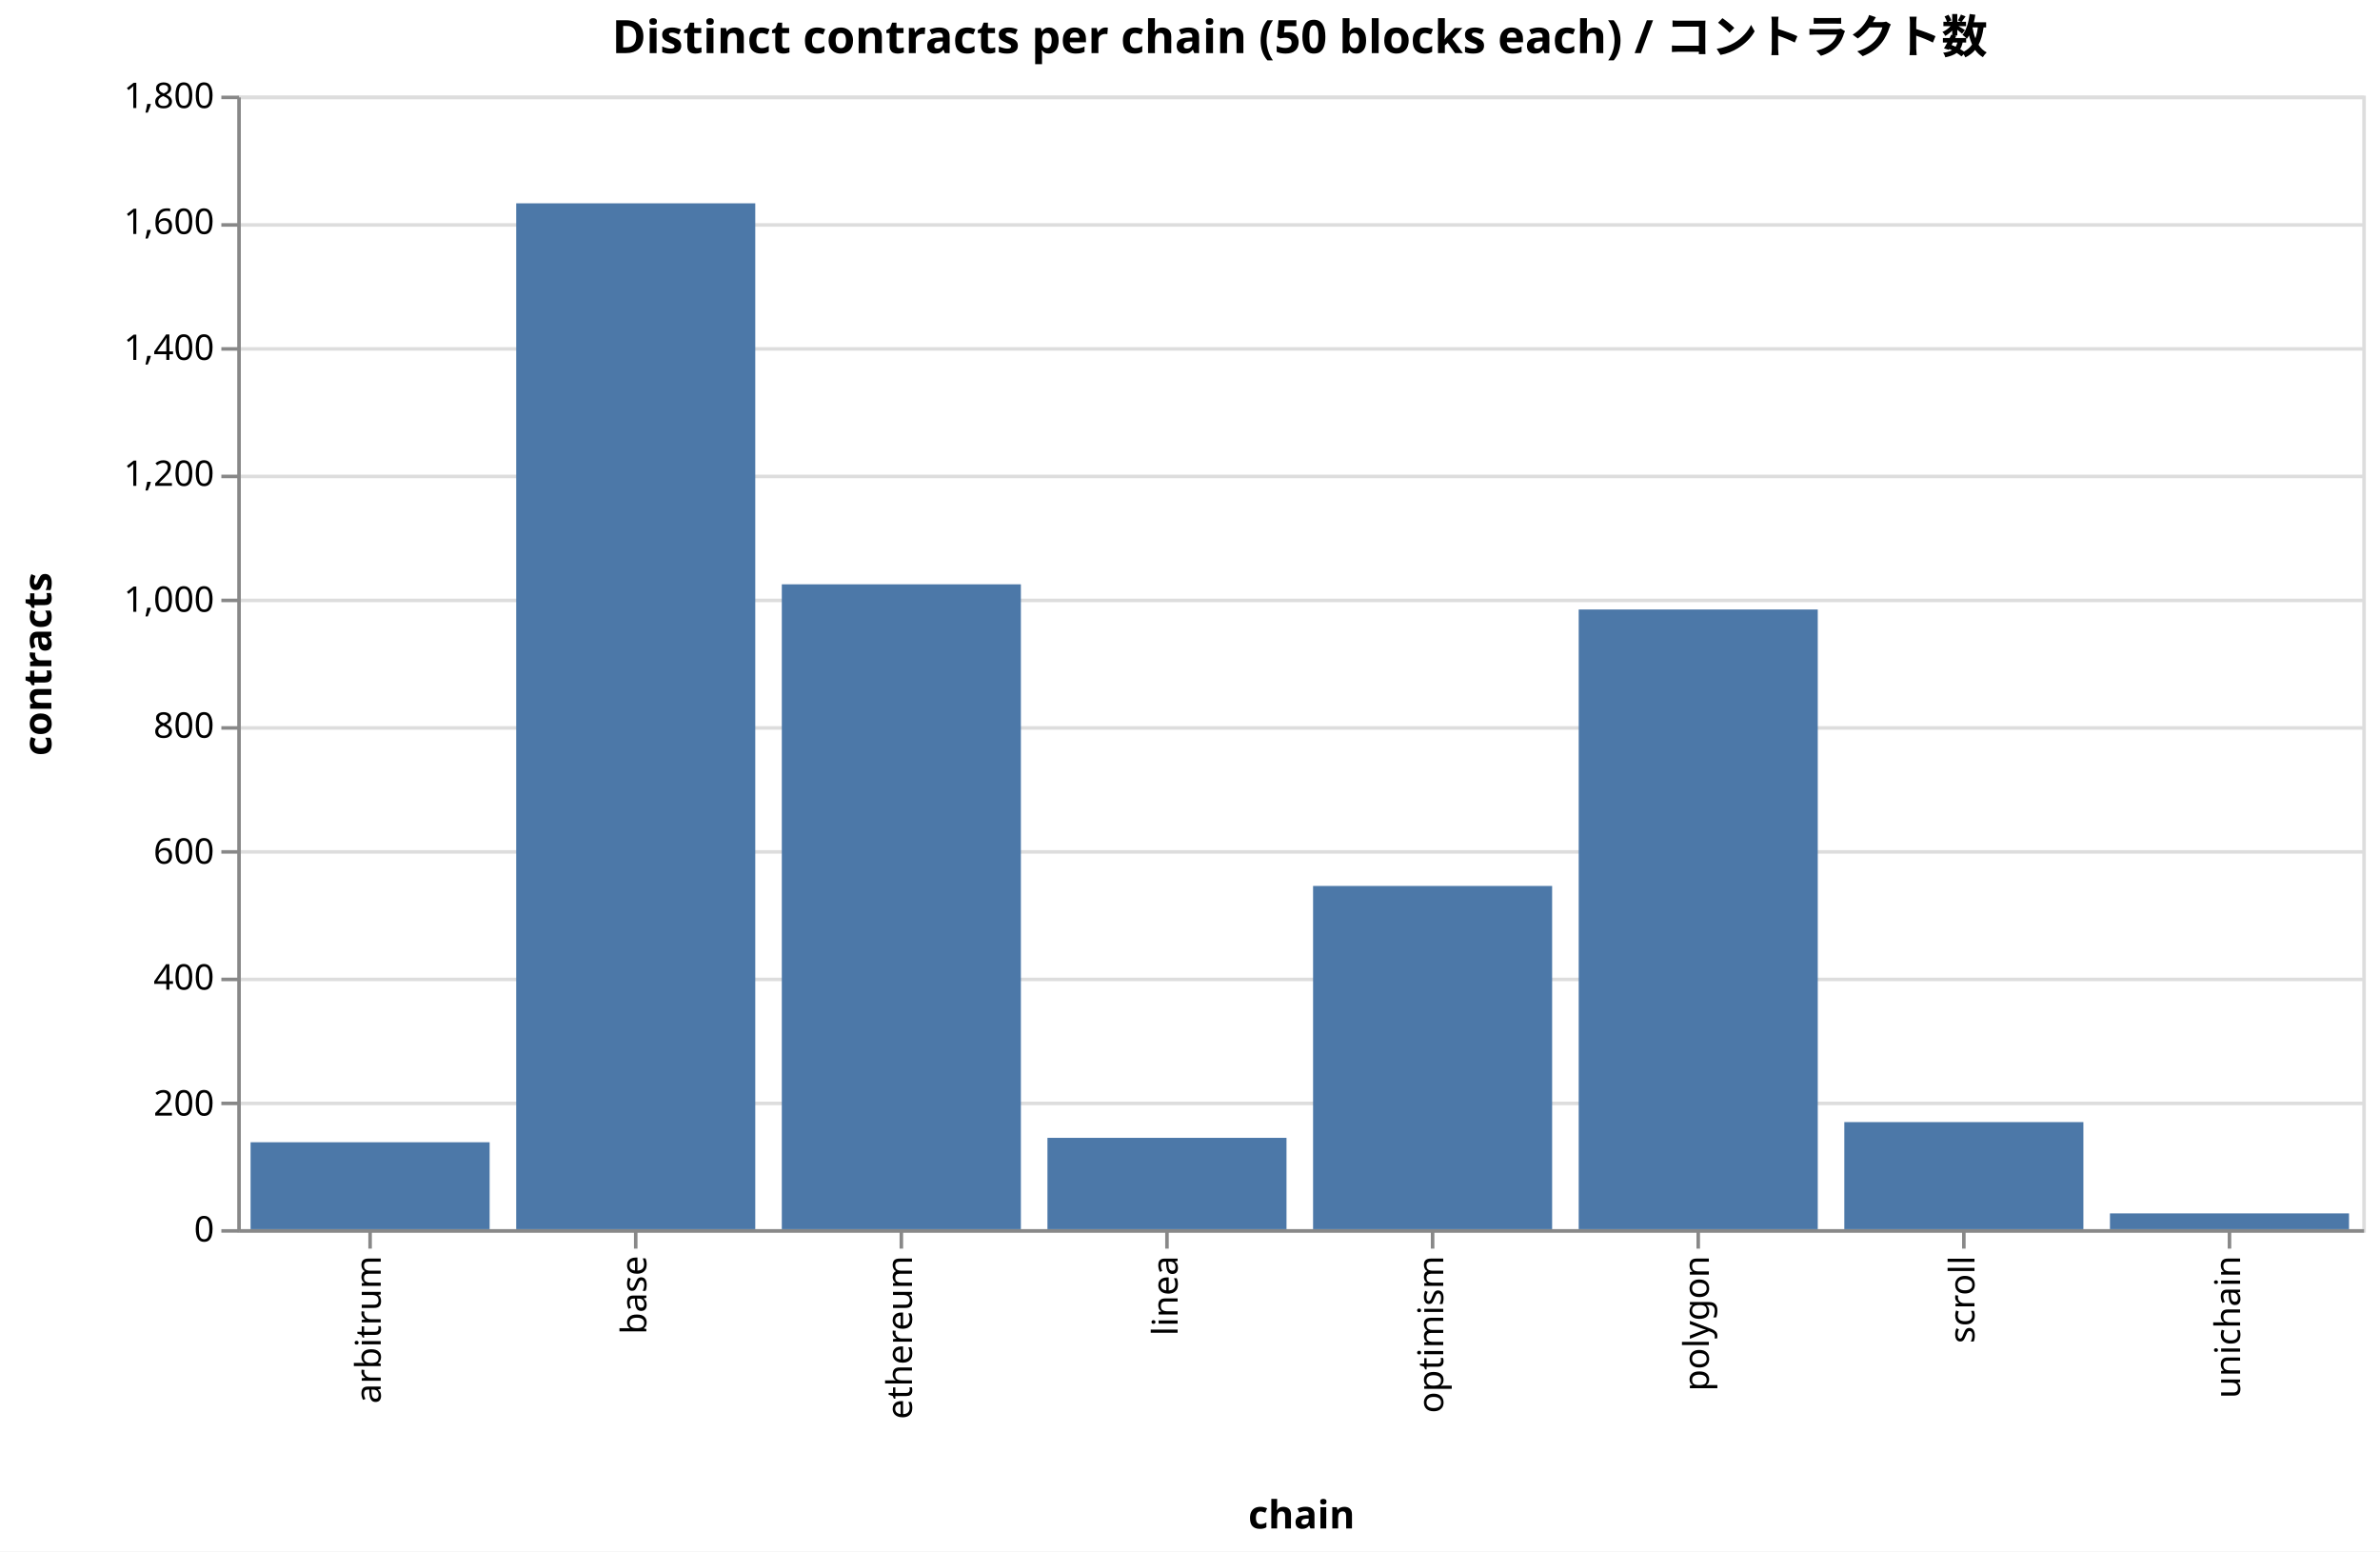
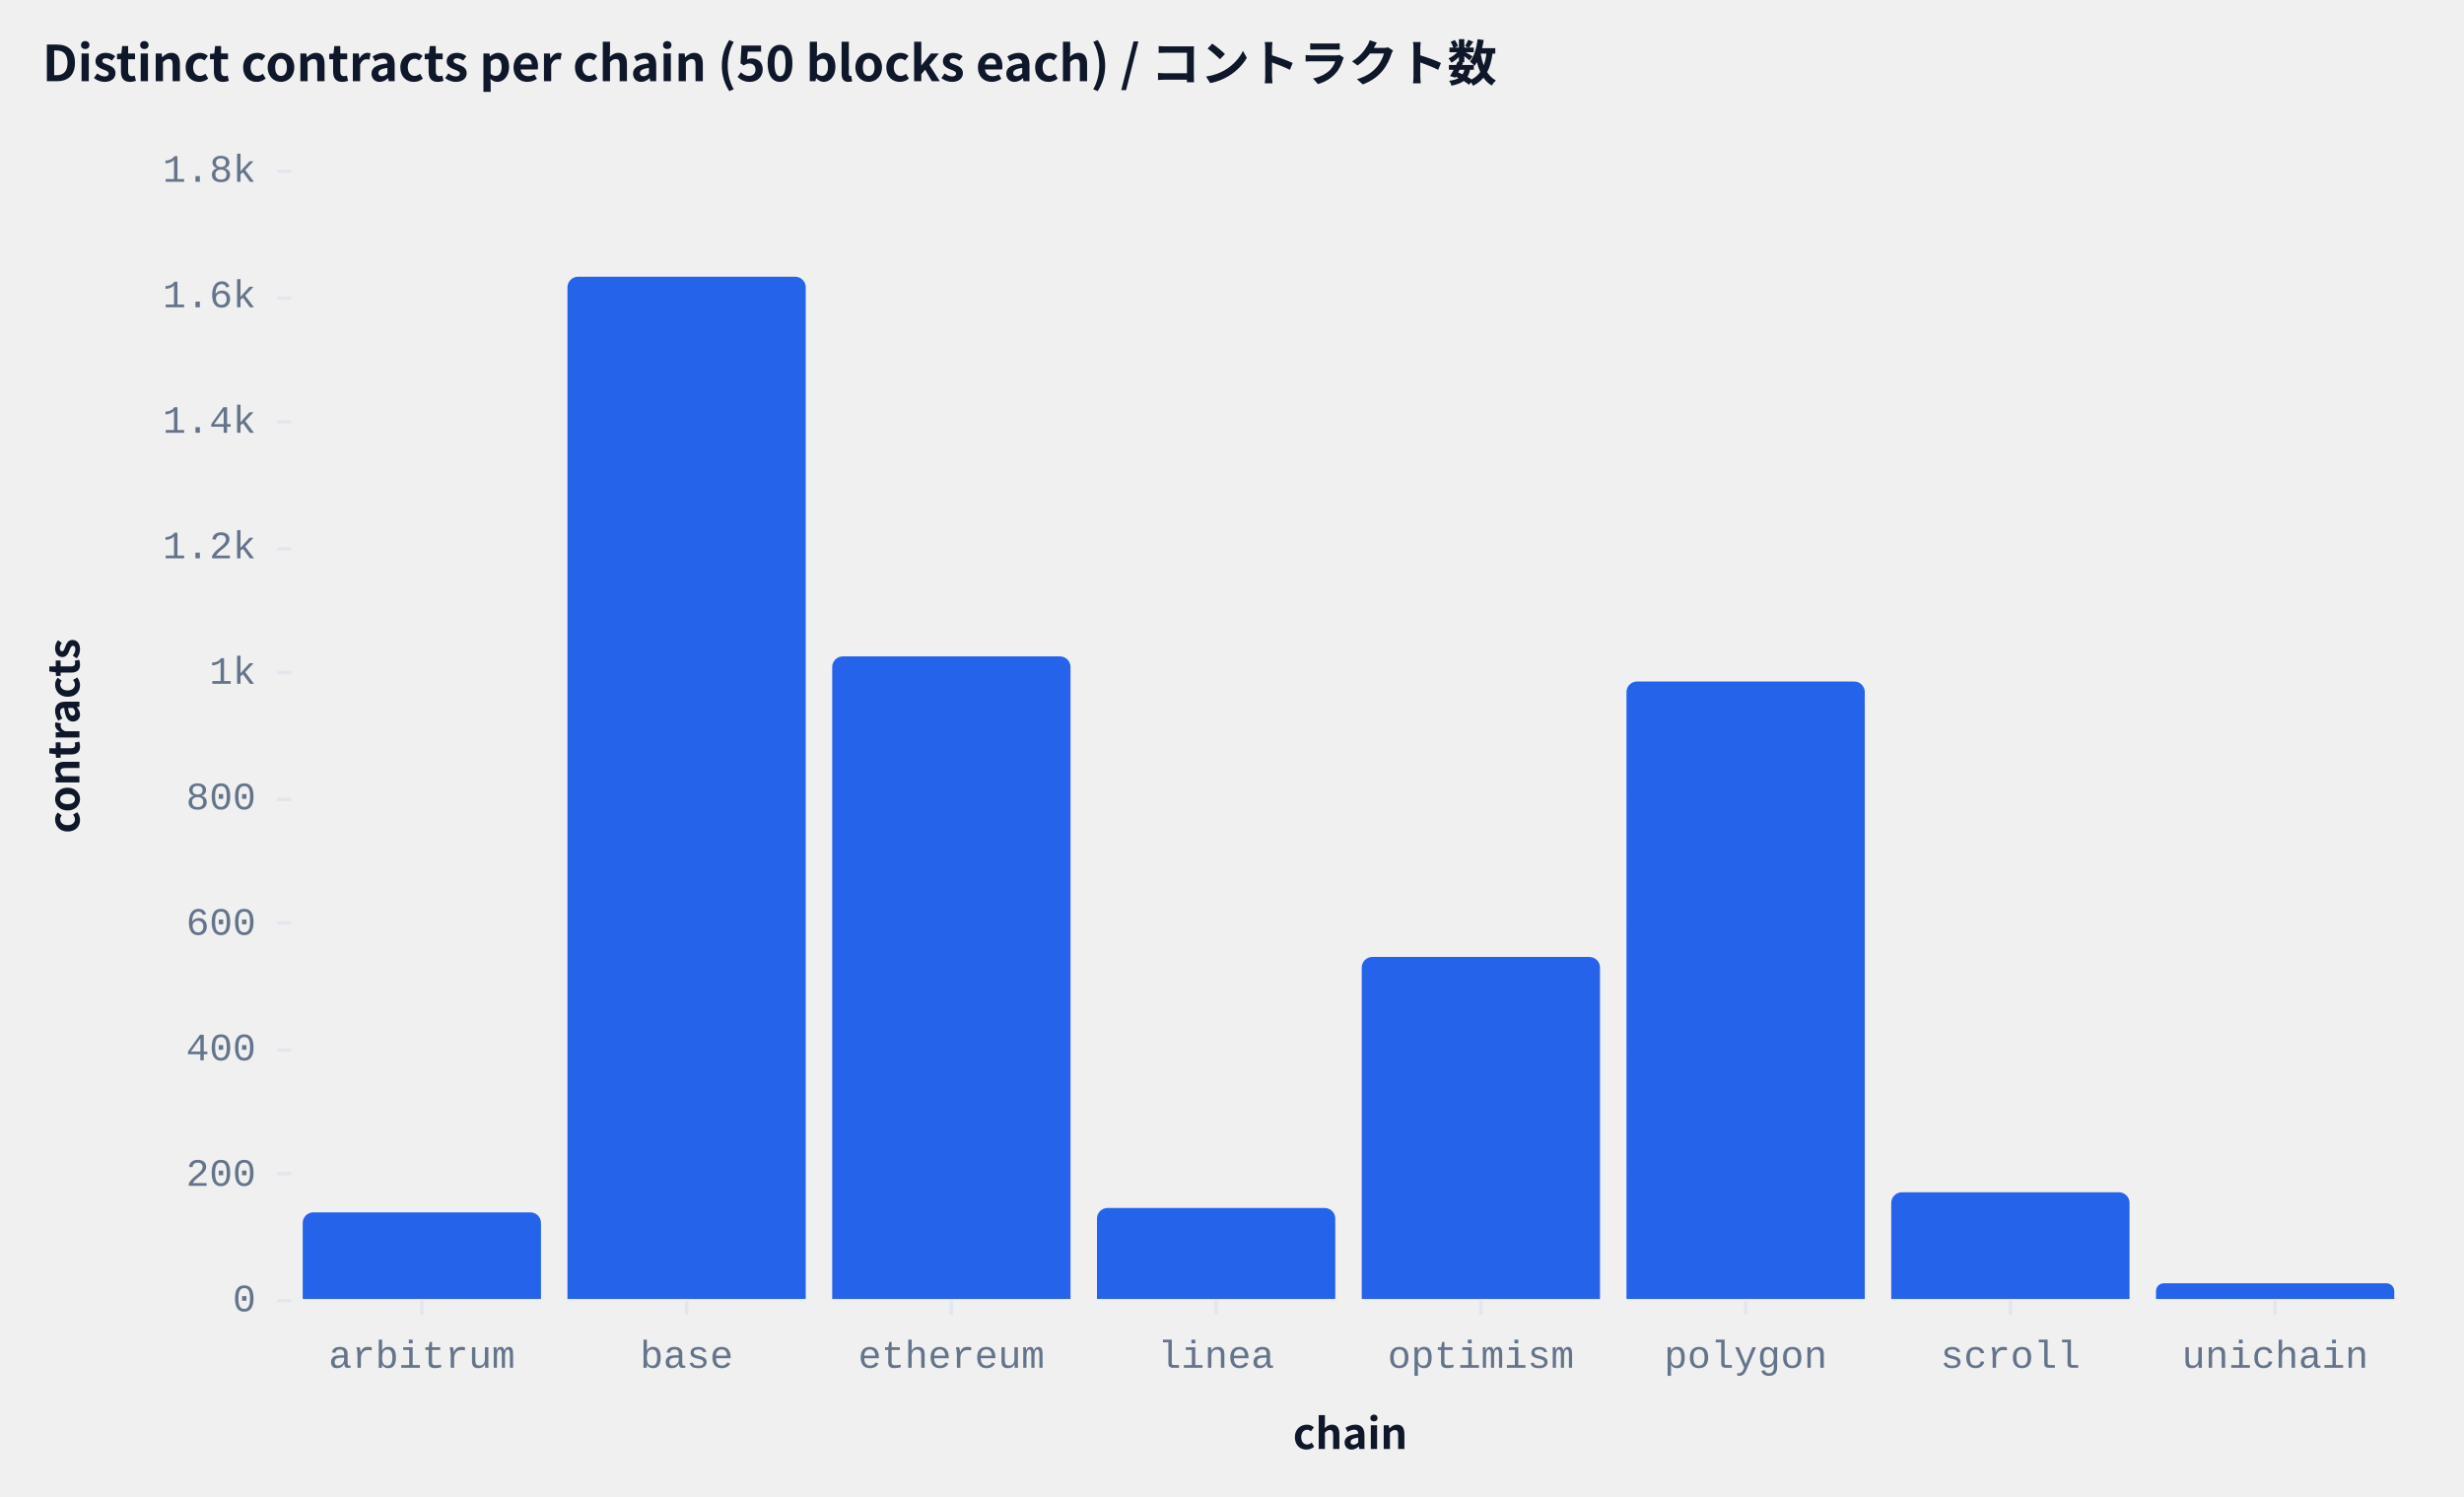
- <svg xmlns="http://www.w3.org/2000/svg" version="1.1" class="marks" width="672" height="438" viewBox="0 0 672 438">
-   <rect width="672" height="438" fill="white" />
-   <g fill="none" stroke-miterlimit="10" transform="translate(67,27)">
+ <svg xmlns="http://www.w3.org/2000/svg" version="1.1" class="marks" width="698" height="424" viewBox="0 0 698 424">
+   <g fill="none" stroke-miterlimit="10" transform="translate(82,48)">
    <g class="mark-group role-frame root" role="graphics-object" aria-roledescription="group mark container">
      <g transform="translate(0,0)">
-         <path class="background" aria-hidden="true" d="M0.5,0.5h600v320h-600Z" stroke="#ddd" />
+         <path class="background" aria-hidden="true" d="M0.5,0.5h600v320h-600Z" />
        <g>
          <g class="mark-group role-axis" aria-hidden="true">
            <g transform="translate(0.5,0.5)">
              <path class="background" aria-hidden="true" d="M0,0h0v0h0Z" pointer-events="none" />
              <g>
                <g class="mark-rule role-axis-grid" pointer-events="none">
-                   <line transform="translate(0,320)" x2="600" y2="0" stroke="#ddd" stroke-width="1" opacity="1" />
-                   <line transform="translate(0,284)" x2="600" y2="0" stroke="#ddd" stroke-width="1" opacity="1" />
-                   <line transform="translate(0,249)" x2="600" y2="0" stroke="#ddd" stroke-width="1" opacity="1" />
-                   <line transform="translate(0,213)" x2="600" y2="0" stroke="#ddd" stroke-width="1" opacity="1" />
-                   <line transform="translate(0,178)" x2="600" y2="0" stroke="#ddd" stroke-width="1" opacity="1" />
-                   <line transform="translate(0,142)" x2="600" y2="0" stroke="#ddd" stroke-width="1" opacity="1" />
-                   <line transform="translate(0,107)" x2="600" y2="0" stroke="#ddd" stroke-width="1" opacity="1" />
-                   <line transform="translate(0,71)" x2="600" y2="0" stroke="#ddd" stroke-width="1" opacity="1" />
-                   <line transform="translate(0,36)" x2="600" y2="0" stroke="#ddd" stroke-width="1" opacity="1" />
-                   <line transform="translate(0,0)" x2="600" y2="0" stroke="#ddd" stroke-width="1" opacity="1" />
+                   <line transform="translate(0,320)" x2="600" y2="0" stroke="#eef0f4" stroke-width="0.8" stroke-dasharray="2,4" opacity="1" />
+                   <line transform="translate(0,284)" x2="600" y2="0" stroke="#eef0f4" stroke-width="0.8" stroke-dasharray="2,4" opacity="1" />
+                   <line transform="translate(0,249)" x2="600" y2="0" stroke="#eef0f4" stroke-width="0.8" stroke-dasharray="2,4" opacity="1" />
+                   <line transform="translate(0,213)" x2="600" y2="0" stroke="#eef0f4" stroke-width="0.8" stroke-dasharray="2,4" opacity="1" />
+                   <line transform="translate(0,178)" x2="600" y2="0" stroke="#eef0f4" stroke-width="0.8" stroke-dasharray="2,4" opacity="1" />
+                   <line transform="translate(0,142)" x2="600" y2="0" stroke="#eef0f4" stroke-width="0.8" stroke-dasharray="2,4" opacity="1" />
+                   <line transform="translate(0,107)" x2="600" y2="0" stroke="#eef0f4" stroke-width="0.8" stroke-dasharray="2,4" opacity="1" />
+                   <line transform="translate(0,71)" x2="600" y2="0" stroke="#eef0f4" stroke-width="0.8" stroke-dasharray="2,4" opacity="1" />
+                   <line transform="translate(0,36)" x2="600" y2="0" stroke="#eef0f4" stroke-width="0.8" stroke-dasharray="2,4" opacity="1" />
+                   <line transform="translate(0,0)" x2="600" y2="0" stroke="#eef0f4" stroke-width="0.8" stroke-dasharray="2,4" opacity="1" />
                </g>
              </g>
              <path class="foreground" aria-hidden="true" d="" pointer-events="none" display="none" />
            </g>
          </g>
          <g class="mark-group role-axis" role="graphics-symbol" aria-roledescription="axis" aria-label="X-axis titled 'chain' for a discrete scale with 8 values: arbitrum, base, ethereum, linea, optimism, ending with unichain">
            <g transform="translate(0.5,320.5)">
              <path class="background" aria-hidden="true" d="M0,0h0v0h0Z" pointer-events="none" />
              <g>
                <g class="mark-rule role-axis-tick" pointer-events="none">
-                   <line transform="translate(37,0)" x2="0" y2="5" stroke="#888" stroke-width="1" opacity="1" />
-                   <line transform="translate(112,0)" x2="0" y2="5" stroke="#888" stroke-width="1" opacity="1" />
-                   <line transform="translate(187,0)" x2="0" y2="5" stroke="#888" stroke-width="1" opacity="1" />
-                   <line transform="translate(262,0)" x2="0" y2="5" stroke="#888" stroke-width="1" opacity="1" />
-                   <line transform="translate(337,0)" x2="0" y2="5" stroke="#888" stroke-width="1" opacity="1" />
-                   <line transform="translate(412,0)" x2="0" y2="5" stroke="#888" stroke-width="1" opacity="1" />
-                   <line transform="translate(487,0)" x2="0" y2="5" stroke="#888" stroke-width="1" opacity="1" />
-                   <line transform="translate(562,0)" x2="0" y2="5" stroke="#888" stroke-width="1" opacity="1" />
+                   <line transform="translate(37,0)" x2="0" y2="4" stroke="#e2e6ee" stroke-width="1" opacity="1" />
+                   <line transform="translate(112,0)" x2="0" y2="4" stroke="#e2e6ee" stroke-width="1" opacity="1" />
+                   <line transform="translate(187,0)" x2="0" y2="4" stroke="#e2e6ee" stroke-width="1" opacity="1" />
+                   <line transform="translate(262,0)" x2="0" y2="4" stroke="#e2e6ee" stroke-width="1" opacity="1" />
+                   <line transform="translate(337,0)" x2="0" y2="4" stroke="#e2e6ee" stroke-width="1" opacity="1" />
+                   <line transform="translate(412,0)" x2="0" y2="4" stroke="#e2e6ee" stroke-width="1" opacity="1" />
+                   <line transform="translate(487,0)" x2="0" y2="4" stroke="#e2e6ee" stroke-width="1" opacity="1" />
+                   <line transform="translate(562,0)" x2="0" y2="4" stroke="#e2e6ee" stroke-width="1" opacity="1" />
                </g>
                <g class="mark-text role-axis-label" pointer-events="none">
-                   <text text-anchor="end" transform="translate(37,7) rotate(270) translate(0,3)" font-family="sans-serif" font-size="10px" fill="#000" opacity="1">arbitrum</text>
-                   <text text-anchor="end" transform="translate(112,7) rotate(270) translate(0,3)" font-family="sans-serif" font-size="10px" fill="#000" opacity="1">base</text>
-                   <text text-anchor="end" transform="translate(187,7) rotate(270) translate(0,3)" font-family="sans-serif" font-size="10px" fill="#000" opacity="1">ethereum</text>
-                   <text text-anchor="end" transform="translate(262,7) rotate(270) translate(0,3)" font-family="sans-serif" font-size="10px" fill="#000" opacity="1">linea</text>
-                   <text text-anchor="end" transform="translate(337,7) rotate(270) translate(0,3)" font-family="sans-serif" font-size="10px" fill="#000" opacity="1">optimism</text>
-                   <text text-anchor="end" transform="translate(412,7) rotate(270) translate(0,3)" font-family="sans-serif" font-size="10px" fill="#000" opacity="1">polygon</text>
-                   <text text-anchor="end" transform="translate(487,7) rotate(270) translate(0,3)" font-family="sans-serif" font-size="10px" fill="#000" opacity="1">scroll</text>
-                   <text text-anchor="end" transform="translate(562,7) rotate(270) translate(0,3)" font-family="sans-serif" font-size="10px" fill="#000" opacity="1">unichain</text>
-                 </g>
-                 <g class="mark-rule role-axis-domain" pointer-events="none">
-                   <line transform="translate(0,0)" x2="600" y2="0" stroke="#888" stroke-width="1" opacity="1" />
+                   <text text-anchor="middle" transform="translate(37,19)" font-family="'SF Mono', Menlo, Consolas, 'Liberation Mono', monospace" font-size="11px" fill="#64748b" opacity="1">arbitrum</text>
+                   <text text-anchor="middle" transform="translate(112,19)" font-family="'SF Mono', Menlo, Consolas, 'Liberation Mono', monospace" font-size="11px" fill="#64748b" opacity="1">base</text>
+                   <text text-anchor="middle" transform="translate(187,19)" font-family="'SF Mono', Menlo, Consolas, 'Liberation Mono', monospace" font-size="11px" fill="#64748b" opacity="1">ethereum</text>
+                   <text text-anchor="middle" transform="translate(262,19)" font-family="'SF Mono', Menlo, Consolas, 'Liberation Mono', monospace" font-size="11px" fill="#64748b" opacity="1">linea</text>
+                   <text text-anchor="middle" transform="translate(337,19)" font-family="'SF Mono', Menlo, Consolas, 'Liberation Mono', monospace" font-size="11px" fill="#64748b" opacity="1">optimism</text>
+                   <text text-anchor="middle" transform="translate(412,19)" font-family="'SF Mono', Menlo, Consolas, 'Liberation Mono', monospace" font-size="11px" fill="#64748b" opacity="1">polygon</text>
+                   <text text-anchor="middle" transform="translate(487,19)" font-family="'SF Mono', Menlo, Consolas, 'Liberation Mono', monospace" font-size="11px" fill="#64748b" opacity="1">scroll</text>
+                   <text text-anchor="middle" transform="translate(562,19)" font-family="'SF Mono', Menlo, Consolas, 'Liberation Mono', monospace" font-size="11px" fill="#64748b" opacity="1">unichain</text>
                </g>
                <g class="mark-text role-axis-title" pointer-events="none">
-                   <text text-anchor="middle" transform="translate(300,84)" font-family="sans-serif" font-size="11px" font-weight="bold" fill="#000" opacity="1">chain</text>
+                   <text text-anchor="middle" transform="translate(300,42)" font-family="-apple-system, BlinkMacSystemFont, 'Segoe UI', system-ui, 'Helvetica Neue', 'Hiragino Sans', 'Hiragino Kaku Gothic ProN', 'Noto Sans CJK JP', sans-serif" font-size="12px" font-weight="600" fill="#0f172a" opacity="1">chain</text>
                </g>
              </g>
              <path class="foreground" aria-hidden="true" d="" pointer-events="none" display="none" />
            </g>
          </g>
          <g class="mark-group role-axis" role="graphics-symbol" aria-roledescription="axis" aria-label="Y-axis titled 'contracts' for a linear scale with values from 0 to 1,800">
            <g transform="translate(0.5,0.5)">
              <path class="background" aria-hidden="true" d="M0,0h0v0h0Z" pointer-events="none" />
              <g>
                <g class="mark-rule role-axis-tick" pointer-events="none">
-                   <line transform="translate(0,320)" x2="-5" y2="0" stroke="#888" stroke-width="1" opacity="1" />
-                   <line transform="translate(0,284)" x2="-5" y2="0" stroke="#888" stroke-width="1" opacity="1" />
-                   <line transform="translate(0,249)" x2="-5" y2="0" stroke="#888" stroke-width="1" opacity="1" />
-                   <line transform="translate(0,213)" x2="-5" y2="0" stroke="#888" stroke-width="1" opacity="1" />
-                   <line transform="translate(0,178)" x2="-5" y2="0" stroke="#888" stroke-width="1" opacity="1" />
-                   <line transform="translate(0,142)" x2="-5" y2="0" stroke="#888" stroke-width="1" opacity="1" />
-                   <line transform="translate(0,107)" x2="-5" y2="0" stroke="#888" stroke-width="1" opacity="1" />
-                   <line transform="translate(0,71)" x2="-5" y2="0" stroke="#888" stroke-width="1" opacity="1" />
-                   <line transform="translate(0,36)" x2="-5" y2="0" stroke="#888" stroke-width="1" opacity="1" />
-                   <line transform="translate(0,0)" x2="-5" y2="0" stroke="#888" stroke-width="1" opacity="1" />
+                   <line transform="translate(0,320)" x2="-4" y2="0" stroke="#e2e6ee" stroke-width="1" opacity="1" />
+                   <line transform="translate(0,284)" x2="-4" y2="0" stroke="#e2e6ee" stroke-width="1" opacity="1" />
+                   <line transform="translate(0,249)" x2="-4" y2="0" stroke="#e2e6ee" stroke-width="1" opacity="1" />
+                   <line transform="translate(0,213)" x2="-4" y2="0" stroke="#e2e6ee" stroke-width="1" opacity="1" />
+                   <line transform="translate(0,178)" x2="-4" y2="0" stroke="#e2e6ee" stroke-width="1" opacity="1" />
+                   <line transform="translate(0,142)" x2="-4" y2="0" stroke="#e2e6ee" stroke-width="1" opacity="1" />
+                   <line transform="translate(0,107)" x2="-4" y2="0" stroke="#e2e6ee" stroke-width="1" opacity="1" />
+                   <line transform="translate(0,71)" x2="-4" y2="0" stroke="#e2e6ee" stroke-width="1" opacity="1" />
+                   <line transform="translate(0,36)" x2="-4" y2="0" stroke="#e2e6ee" stroke-width="1" opacity="1" />
+                   <line transform="translate(0,0)" x2="-4" y2="0" stroke="#e2e6ee" stroke-width="1" opacity="1" />
                </g>
                <g class="mark-text role-axis-label" pointer-events="none">
-                   <text text-anchor="end" transform="translate(-7,323)" font-family="sans-serif" font-size="10px" fill="#000" opacity="1">0</text>
-                   <text text-anchor="end" transform="translate(-7,287.4444)" font-family="sans-serif" font-size="10px" fill="#000" opacity="1">200</text>
-                   <text text-anchor="end" transform="translate(-7,251.8889)" font-family="sans-serif" font-size="10px" fill="#000" opacity="1">400</text>
-                   <text text-anchor="end" transform="translate(-7,216.3333)" font-family="sans-serif" font-size="10px" fill="#000" opacity="1">600</text>
-                   <text text-anchor="end" transform="translate(-7,180.7778)" font-family="sans-serif" font-size="10px" fill="#000" opacity="1">800</text>
-                   <text text-anchor="end" transform="translate(-7,145.2222)" font-family="sans-serif" font-size="10px" fill="#000" opacity="1">1,000</text>
-                   <text text-anchor="end" transform="translate(-7,109.6667)" font-family="sans-serif" font-size="10px" fill="#000" opacity="1">1,200</text>
-                   <text text-anchor="end" transform="translate(-7,74.11111)" font-family="sans-serif" font-size="10px" fill="#000" opacity="1">1,400</text>
-                   <text text-anchor="end" transform="translate(-7,38.55556)" font-family="sans-serif" font-size="10px" fill="#000" opacity="1">1,600</text>
-                   <text text-anchor="end" transform="translate(-7,3)" font-family="sans-serif" font-size="10px" fill="#000" opacity="1">1,800</text>
-                 </g>
-                 <g class="mark-rule role-axis-domain" pointer-events="none">
-                   <line transform="translate(0,320)" x2="0" y2="-320" stroke="#888" stroke-width="1" opacity="1" />
+                   <text text-anchor="end" transform="translate(-10,323)" font-family="'SF Mono', Menlo, Consolas, 'Liberation Mono', monospace" font-size="11px" fill="#64748b" opacity="1">0</text>
+                   <text text-anchor="end" transform="translate(-10,287.4444)" font-family="'SF Mono', Menlo, Consolas, 'Liberation Mono', monospace" font-size="11px" fill="#64748b" opacity="1">200</text>
+                   <text text-anchor="end" transform="translate(-10,251.8889)" font-family="'SF Mono', Menlo, Consolas, 'Liberation Mono', monospace" font-size="11px" fill="#64748b" opacity="1">400</text>
+                   <text text-anchor="end" transform="translate(-10,216.3333)" font-family="'SF Mono', Menlo, Consolas, 'Liberation Mono', monospace" font-size="11px" fill="#64748b" opacity="1">600</text>
+                   <text text-anchor="end" transform="translate(-10,180.7778)" font-family="'SF Mono', Menlo, Consolas, 'Liberation Mono', monospace" font-size="11px" fill="#64748b" opacity="1">800</text>
+                   <text text-anchor="end" transform="translate(-10,145.2222)" font-family="'SF Mono', Menlo, Consolas, 'Liberation Mono', monospace" font-size="11px" fill="#64748b" opacity="1">1k</text>
+                   <text text-anchor="end" transform="translate(-10,109.6667)" font-family="'SF Mono', Menlo, Consolas, 'Liberation Mono', monospace" font-size="11px" fill="#64748b" opacity="1">1.2k</text>
+                   <text text-anchor="end" transform="translate(-10,74.11111)" font-family="'SF Mono', Menlo, Consolas, 'Liberation Mono', monospace" font-size="11px" fill="#64748b" opacity="1">1.4k</text>
+                   <text text-anchor="end" transform="translate(-10,38.55556)" font-family="'SF Mono', Menlo, Consolas, 'Liberation Mono', monospace" font-size="11px" fill="#64748b" opacity="1">1.6k</text>
+                   <text text-anchor="end" transform="translate(-10,3)" font-family="'SF Mono', Menlo, Consolas, 'Liberation Mono', monospace" font-size="11px" fill="#64748b" opacity="1">1.8k</text>
                </g>
                <g class="mark-text role-axis-title" pointer-events="none">
-                   <text text-anchor="middle" transform="translate(-51,160) rotate(-90) translate(0,-2)" font-family="sans-serif" font-size="11px" font-weight="bold" fill="#000" opacity="1">contracts</text>
-                 </g>
-               </g>
-               <path class="foreground" aria-hidden="true" d="" pointer-events="none" display="none" />
-             </g>
-           </g>
-           <g class="mark-rect role-mark marks" role="graphics-object" aria-roledescription="rect mark container">
-             <path aria-label="chain: ethereum; contracts: 1024" role="graphics-symbol" aria-roledescription="bar" d="M153.75,137.956h67.5v182.044h-67.5Z" fill="#4c78a8" />
-             <path aria-label="chain: base; contracts: 1629" role="graphics-symbol" aria-roledescription="bar" d="M78.75,30.4h67.5v289.6h-67.5Z" fill="#4c78a8" />
-             <path aria-label="chain: arbitrum; contracts: 138" role="graphics-symbol" aria-roledescription="bar" d="M3.75,295.467h67.5v24.533h-67.5Z" fill="#4c78a8" />
-             <path aria-label="chain: optimism; contracts: 545" role="graphics-symbol" aria-roledescription="bar" d="M303.75,223.111h67.5v96.889h-67.5Z" fill="#4c78a8" />
-             <path aria-label="chain: polygon; contracts: 984" role="graphics-symbol" aria-roledescription="bar" d="M378.75,145.067h67.5v174.933h-67.5Z" fill="#4c78a8" />
-             <path aria-label="chain: linea; contracts: 145" role="graphics-symbol" aria-roledescription="bar" d="M228.75,294.222h67.5v25.778h-67.5Z" fill="#4c78a8" />
-             <path aria-label="chain: scroll; contracts: 170" role="graphics-symbol" aria-roledescription="bar" d="M453.75,289.778h67.5v30.222h-67.5Z" fill="#4c78a8" />
-             <path aria-label="chain: unichain; contracts: 25" role="graphics-symbol" aria-roledescription="bar" d="M528.75,315.556h67.5v4.444h-67.5Z" fill="#4c78a8" />
+                   <text text-anchor="middle" transform="translate(-57,160) rotate(-90) translate(0,-3)" font-family="-apple-system, BlinkMacSystemFont, 'Segoe UI', system-ui, 'Helvetica Neue', 'Hiragino Sans', 'Hiragino Kaku Gothic ProN', 'Noto Sans CJK JP', sans-serif" font-size="12px" font-weight="600" fill="#0f172a" opacity="1">contracts</text>
+                 </g>
+               </g>
+               <path class="foreground" aria-hidden="true" d="" pointer-events="none" display="none" />
+             </g>
+           </g>
+           <g class="mark-group role-scope" role="graphics-object" aria-roledescription="group mark container">
+             <g transform="translate(153.75,137.9556)">
+               <path class="background" aria-hidden="true" d="M3,0L64.5,0C66.156,0,67.5,1.344,67.5,3L67.5,182.044C67.5,182.044,67.5,182.044,67.5,182.044L0,182.044C0,182.044,0,182.044,0,182.044L0,3C0,1.344,1.344,0,3,0Z" />
+               <g clip-path="url(#clip17)">
+                 <g class="mark-group role-scope" role="graphics-object" aria-roledescription="group mark container">
+                   <g transform="translate(0,-137.9556)">
+                     <path class="background" aria-hidden="true" d="M0,0h67.5v0h-67.5Z" />
+                     <g>
+                       <g class="mark-rect role-mark marks" role="graphics-object" aria-roledescription="rect mark container">
+                         <path aria-label="chain: ethereum; contracts: 1024" role="graphics-symbol" aria-roledescription="bar" d="M0,137.956h67.5v182.044h-67.5Z" fill="#2563eb" />
+                       </g>
+                     </g>
+                     <path class="foreground" aria-hidden="true" d="" display="none" />
+                   </g>
+                 </g>
+               </g>
+               <path class="foreground" aria-hidden="true" d="" display="none" />
+             </g>
+             <g transform="translate(78.75,30.4)">
+               <path class="background" aria-hidden="true" d="M3,0L64.5,0C66.156,0,67.5,1.344,67.5,3L67.5,289.6C67.5,289.6,67.5,289.6,67.5,289.6L0,289.6C0,289.6,0,289.6,0,289.6L0,3C0,1.344,1.344,0,3,0Z" />
+               <g clip-path="url(#clip18)">
+                 <g class="mark-group role-scope" role="graphics-object" aria-roledescription="group mark container">
+                   <g transform="translate(0,-30.4)">
+                     <path class="background" aria-hidden="true" d="M0,0h67.5v0h-67.5Z" />
+                     <g>
+                       <g class="mark-rect role-mark marks" role="graphics-object" aria-roledescription="rect mark container">
+                         <path aria-label="chain: base; contracts: 1629" role="graphics-symbol" aria-roledescription="bar" d="M0,30.4h67.5v289.6h-67.5Z" fill="#2563eb" />
+                       </g>
+                     </g>
+                     <path class="foreground" aria-hidden="true" d="" display="none" />
+                   </g>
+                 </g>
+               </g>
+               <path class="foreground" aria-hidden="true" d="" display="none" />
+             </g>
+             <g transform="translate(3.75,295.4667)">
+               <path class="background" aria-hidden="true" d="M3,0L64.5,0C66.156,0,67.5,1.344,67.5,3L67.5,24.533C67.5,24.533,67.5,24.533,67.5,24.533L0,24.533C0,24.533,0,24.533,0,24.533L0,3C0,1.344,1.344,0,3,0Z" />
+               <g clip-path="url(#clip19)">
+                 <g class="mark-group role-scope" role="graphics-object" aria-roledescription="group mark container">
+                   <g transform="translate(0,-295.4667)">
+                     <path class="background" aria-hidden="true" d="M0,0h67.5v0h-67.5Z" />
+                     <g>
+                       <g class="mark-rect role-mark marks" role="graphics-object" aria-roledescription="rect mark container">
+                         <path aria-label="chain: arbitrum; contracts: 138" role="graphics-symbol" aria-roledescription="bar" d="M0,295.467h67.5v24.533h-67.5Z" fill="#2563eb" />
+                       </g>
+                     </g>
+                     <path class="foreground" aria-hidden="true" d="" display="none" />
+                   </g>
+                 </g>
+               </g>
+               <path class="foreground" aria-hidden="true" d="" display="none" />
+             </g>
+             <g transform="translate(303.75,223.1111)">
+               <path class="background" aria-hidden="true" d="M3,0L64.5,0C66.156,0,67.5,1.344,67.5,3L67.5,96.889C67.5,96.889,67.5,96.889,67.5,96.889L0,96.889C0,96.889,0,96.889,0,96.889L0,3C0,1.344,1.344,0,3,0Z" />
+               <g clip-path="url(#clip20)">
+                 <g class="mark-group role-scope" role="graphics-object" aria-roledescription="group mark container">
+                   <g transform="translate(0,-223.1111)">
+                     <path class="background" aria-hidden="true" d="M0,0h67.5v0h-67.5Z" />
+                     <g>
+                       <g class="mark-rect role-mark marks" role="graphics-object" aria-roledescription="rect mark container">
+                         <path aria-label="chain: optimism; contracts: 545" role="graphics-symbol" aria-roledescription="bar" d="M0,223.111h67.5v96.889h-67.5Z" fill="#2563eb" />
+                       </g>
+                     </g>
+                     <path class="foreground" aria-hidden="true" d="" display="none" />
+                   </g>
+                 </g>
+               </g>
+               <path class="foreground" aria-hidden="true" d="" display="none" />
+             </g>
+             <g transform="translate(378.75,145.0667)">
+               <path class="background" aria-hidden="true" d="M3,0L64.5,0C66.156,0,67.5,1.344,67.5,3L67.5,174.933C67.5,174.933,67.5,174.933,67.5,174.933L0,174.933C0,174.933,0,174.933,0,174.933L0,3C0,1.344,1.344,0,3,0Z" />
+               <g clip-path="url(#clip21)">
+                 <g class="mark-group role-scope" role="graphics-object" aria-roledescription="group mark container">
+                   <g transform="translate(0,-145.0667)">
+                     <path class="background" aria-hidden="true" d="M0,0h67.5v0h-67.5Z" />
+                     <g>
+                       <g class="mark-rect role-mark marks" role="graphics-object" aria-roledescription="rect mark container">
+                         <path aria-label="chain: polygon; contracts: 984" role="graphics-symbol" aria-roledescription="bar" d="M0,145.067h67.5v174.933h-67.5Z" fill="#2563eb" />
+                       </g>
+                     </g>
+                     <path class="foreground" aria-hidden="true" d="" display="none" />
+                   </g>
+                 </g>
+               </g>
+               <path class="foreground" aria-hidden="true" d="" display="none" />
+             </g>
+             <g transform="translate(228.75,294.2222)">
+               <path class="background" aria-hidden="true" d="M3,0L64.5,0C66.156,0,67.5,1.344,67.5,3L67.5,25.778C67.5,25.778,67.5,25.778,67.5,25.778L0,25.778C0,25.778,0,25.778,0,25.778L0,3C0,1.344,1.344,0,3,0Z" />
+               <g clip-path="url(#clip22)">
+                 <g class="mark-group role-scope" role="graphics-object" aria-roledescription="group mark container">
+                   <g transform="translate(0,-294.2222)">
+                     <path class="background" aria-hidden="true" d="M0,0h67.5v0h-67.5Z" />
+                     <g>
+                       <g class="mark-rect role-mark marks" role="graphics-object" aria-roledescription="rect mark container">
+                         <path aria-label="chain: linea; contracts: 145" role="graphics-symbol" aria-roledescription="bar" d="M0,294.222h67.5v25.778h-67.5Z" fill="#2563eb" />
+                       </g>
+                     </g>
+                     <path class="foreground" aria-hidden="true" d="" display="none" />
+                   </g>
+                 </g>
+               </g>
+               <path class="foreground" aria-hidden="true" d="" display="none" />
+             </g>
+             <g transform="translate(453.75,289.7778)">
+               <path class="background" aria-hidden="true" d="M3,0L64.5,0C66.156,0,67.5,1.344,67.5,3L67.5,30.222C67.5,30.222,67.5,30.222,67.5,30.222L0,30.222C0,30.222,0,30.222,0,30.222L0,3C0,1.344,1.344,0,3,0Z" />
+               <g clip-path="url(#clip23)">
+                 <g class="mark-group role-scope" role="graphics-object" aria-roledescription="group mark container">
+                   <g transform="translate(0,-289.7778)">
+                     <path class="background" aria-hidden="true" d="M0,0h67.5v0h-67.5Z" />
+                     <g>
+                       <g class="mark-rect role-mark marks" role="graphics-object" aria-roledescription="rect mark container">
+                         <path aria-label="chain: scroll; contracts: 170" role="graphics-symbol" aria-roledescription="bar" d="M0,289.778h67.5v30.222h-67.5Z" fill="#2563eb" />
+                       </g>
+                     </g>
+                     <path class="foreground" aria-hidden="true" d="" display="none" />
+                   </g>
+                 </g>
+               </g>
+               <path class="foreground" aria-hidden="true" d="" display="none" />
+             </g>
+             <g transform="translate(528.75,315.5556)">
+               <path class="background" aria-hidden="true" d="M2.222,0L65.278,0C66.504,0,67.5,0.996,67.5,2.222L67.5,4.444C67.5,4.444,67.5,4.444,67.5,4.444L0,4.444C0,4.444,0,4.444,0,4.444L0,2.222C0,0.996,0.996,0,2.222,0Z" />
+               <g clip-path="url(#clip24)">
+                 <g class="mark-group role-scope" role="graphics-object" aria-roledescription="group mark container">
+                   <g transform="translate(0,-315.5556)">
+                     <path class="background" aria-hidden="true" d="M0,0h67.5v0h-67.5Z" />
+                     <g>
+                       <g class="mark-rect role-mark marks" role="graphics-object" aria-roledescription="rect mark container">
+                         <path aria-label="chain: unichain; contracts: 25" role="graphics-symbol" aria-roledescription="bar" d="M0,315.556h67.5v4.444h-67.5Z" fill="#2563eb" />
+                       </g>
+                     </g>
+                     <path class="foreground" aria-hidden="true" d="" display="none" />
+                   </g>
+                 </g>
+               </g>
+               <path class="foreground" aria-hidden="true" d="" display="none" />
+             </g>
          </g>
          <g class="mark-group role-title">
-             <g transform="translate(300,-22)">
+             <g transform="translate(-70,-36)">
              <path class="background" aria-hidden="true" d="M0,0h0v0h0Z" pointer-events="none" />
              <g>
                <g class="mark-text role-title-text" role="graphics-symbol" aria-roledescription="title" aria-label="Title text 'Distinct contracts per chain (50 blocks each) / コントラクト数'" pointer-events="none">
-                   <text text-anchor="middle" transform="translate(0,10)" font-family="sans-serif" font-size="13px" font-weight="bold" fill="#000" opacity="1">Distinct contracts per chain (50 blocks each) / コントラクト数</text>
+                   <text text-anchor="start" transform="translate(0,11)" font-family="-apple-system, BlinkMacSystemFont, 'Segoe UI', system-ui, 'Helvetica Neue', 'Hiragino Sans', 'Hiragino Kaku Gothic ProN', 'Noto Sans CJK JP', sans-serif" font-size="14px" font-weight="600" fill="#0f172a" opacity="1">Distinct contracts per chain (50 blocks each) / コントラクト数</text>
                </g>
              </g>
              <path class="foreground" aria-hidden="true" d="" pointer-events="none" display="none" />
            </g>
          </g>
        </g>
        <path class="foreground" aria-hidden="true" d="" display="none" />
      </g>
    </g>
  </g>
+   <defs>
+     <clipPath id="clip17">
+       <path d="M3,0L64.5,0C66.156,0,67.5,1.344,67.5,3L67.5,182.044C67.5,182.044,67.5,182.044,67.5,182.044L0,182.044C0,182.044,0,182.044,0,182.044L0,3C0,1.344,1.344,0,3,0Z" />
+     </clipPath>
+     <clipPath id="clip18">
+       <path d="M3,0L64.5,0C66.156,0,67.5,1.344,67.5,3L67.5,289.6C67.5,289.6,67.5,289.6,67.5,289.6L0,289.6C0,289.6,0,289.6,0,289.6L0,3C0,1.344,1.344,0,3,0Z" />
+     </clipPath>
+     <clipPath id="clip19">
+       <path d="M3,0L64.5,0C66.156,0,67.5,1.344,67.5,3L67.5,24.533C67.5,24.533,67.5,24.533,67.5,24.533L0,24.533C0,24.533,0,24.533,0,24.533L0,3C0,1.344,1.344,0,3,0Z" />
+     </clipPath>
+     <clipPath id="clip20">
+       <path d="M3,0L64.5,0C66.156,0,67.5,1.344,67.5,3L67.5,96.889C67.5,96.889,67.5,96.889,67.5,96.889L0,96.889C0,96.889,0,96.889,0,96.889L0,3C0,1.344,1.344,0,3,0Z" />
+     </clipPath>
+     <clipPath id="clip21">
+       <path d="M3,0L64.5,0C66.156,0,67.5,1.344,67.5,3L67.5,174.933C67.5,174.933,67.5,174.933,67.5,174.933L0,174.933C0,174.933,0,174.933,0,174.933L0,3C0,1.344,1.344,0,3,0Z" />
+     </clipPath>
+     <clipPath id="clip22">
+       <path d="M3,0L64.5,0C66.156,0,67.5,1.344,67.5,3L67.5,25.778C67.5,25.778,67.5,25.778,67.5,25.778L0,25.778C0,25.778,0,25.778,0,25.778L0,3C0,1.344,1.344,0,3,0Z" />
+     </clipPath>
+     <clipPath id="clip23">
+       <path d="M3,0L64.5,0C66.156,0,67.5,1.344,67.5,3L67.5,30.222C67.5,30.222,67.5,30.222,67.5,30.222L0,30.222C0,30.222,0,30.222,0,30.222L0,3C0,1.344,1.344,0,3,0Z" />
+     </clipPath>
+     <clipPath id="clip24">
+       <path d="M2.222,0L65.278,0C66.504,0,67.5,0.996,67.5,2.222L67.5,4.444C67.5,4.444,67.5,4.444,67.5,4.444L0,4.444C0,4.444,0,4.444,0,4.444L0,2.222C0,0.996,0.996,0,2.222,0Z" />
+     </clipPath>
+   </defs>
</svg>
